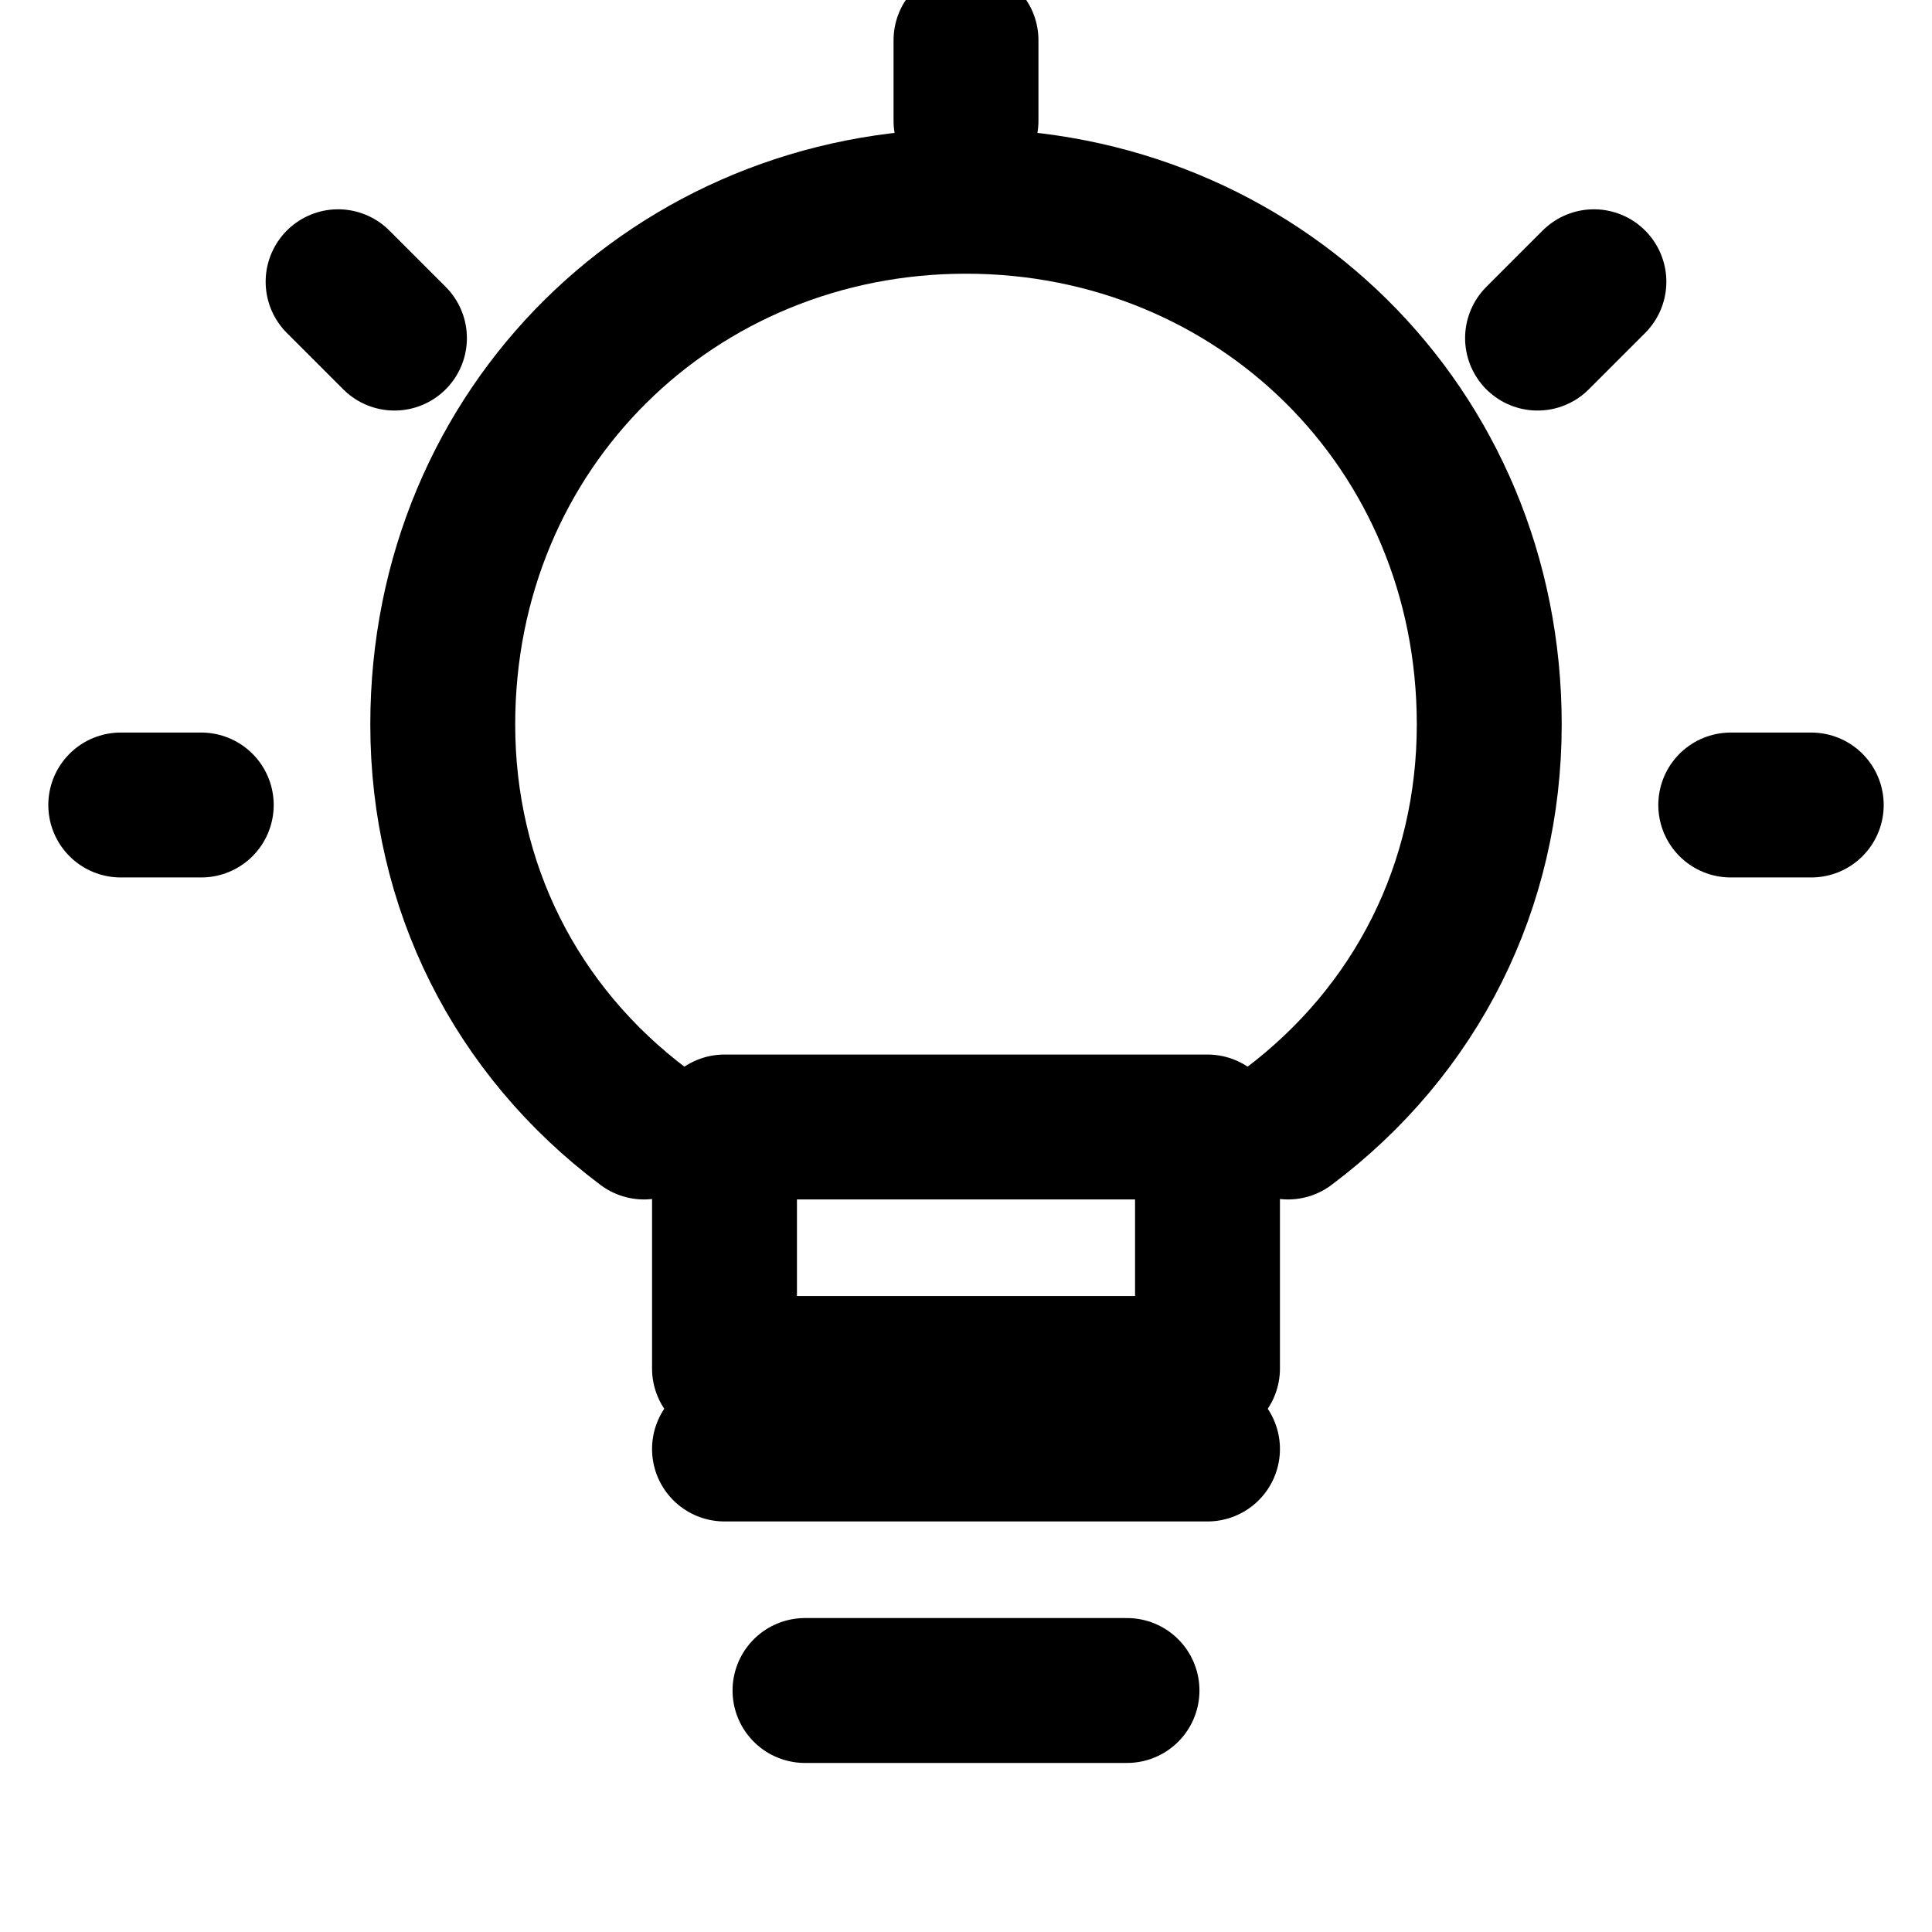
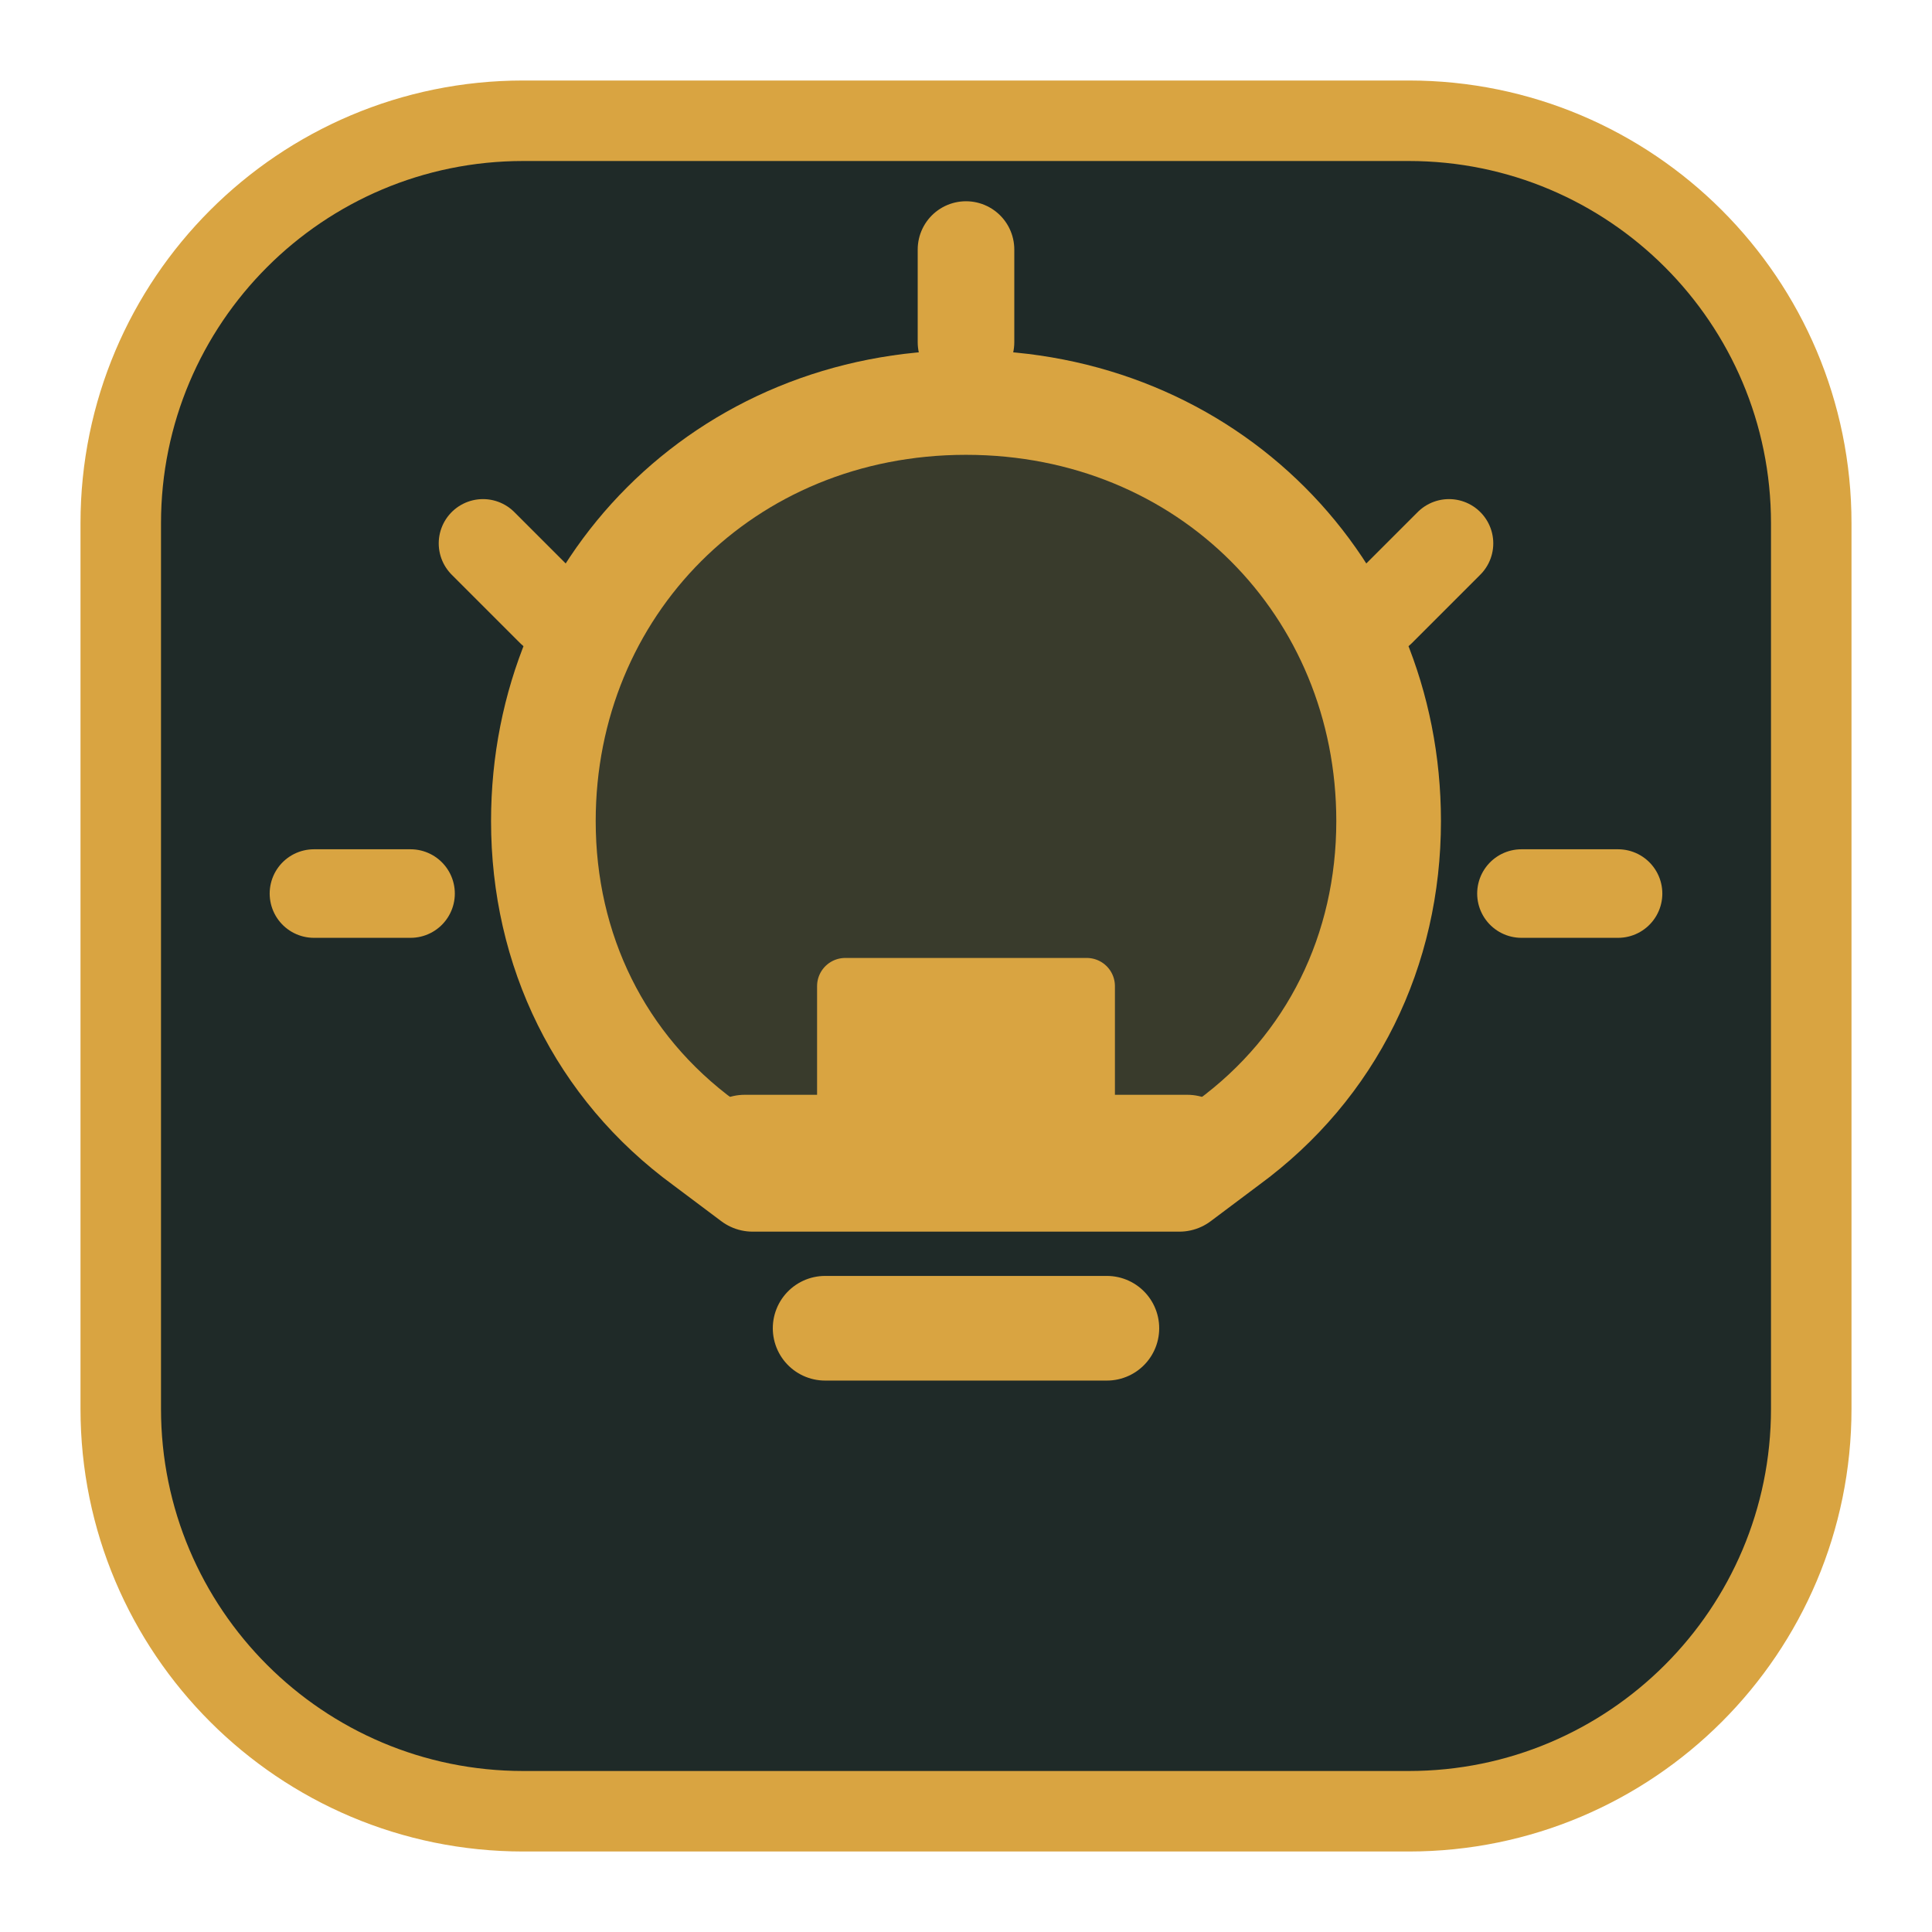
- <svg xmlns="http://www.w3.org/2000/svg" viewBox="0 0 24 24" fill="none" stroke="currentColor" stroke-width="1.8" stroke-linecap="round" stroke-linejoin="round">
-   <path d="M9 18h6" />
-   <path d="M10 21h4" />
-   <path d="M8 14c-1.6-1.2-2.5-3-2.5-5 0-3.7 2.9-6.5 6.5-6.5s6.5 2.8 6.5 6.5c0 2-.9 3.8-2.5 5" />
-   <path d="M9 14h6v3H9z" />
-   <path d="M12 1.5v-1" />
-   <path d="M4.9 4.2 4.2 3.5" />
-   <path d="M19.1 4.2 19.8 3.5" />
-   <path d="M2.5 10h-1" />
-   <path d="M22.5 10h-1" />
+ <svg xmlns="http://www.w3.org/2000/svg" viewBox="0 0 48 48" fill="none">
+   <rect x="3" y="3" width="42" height="42" rx="10" fill="#1f2a28" stroke="#d9a441" stroke-width="2" />
+   <path d="M18.5 28.5h11" stroke="#d9a441" stroke-width="2.6" stroke-linecap="round" />
+   <path d="M20.5 33h7" stroke="#d9a441" stroke-width="2.6" stroke-linecap="round" />
+   <path d="M24 10c-6 0-10.5 4.6-10.5 10.4 0 3.2 1.4 6.1 4 8l1.2.9h10.6l1.2-.9c2.6-1.9 4-4.8 4-8C34.5 14.6 30 10 24 10Z" fill="#d9a441" fill-opacity="0.14" stroke="#d9a441" stroke-width="2.6" stroke-linejoin="round" />
+   <path d="M21 24.5h6v4h-6z" fill="#d9a441" stroke="#d9a441" stroke-width="1.4" stroke-linejoin="round" />
+   <path d="M24 8.5V6.2" stroke="#d9a441" stroke-width="2.4" stroke-linecap="round" />
+   <path d="M13.7 15.2 12 13.5" stroke="#d9a441" stroke-width="2.2" stroke-linecap="round" />
+   <path d="M34.3 15.2 36 13.5" stroke="#d9a441" stroke-width="2.2" stroke-linecap="round" />
+   <path d="M10.2 22.2H7.8" stroke="#d9a441" stroke-width="2.2" stroke-linecap="round" />
+   <path d="M40.2 22.2h-2.4" stroke="#d9a441" stroke-width="2.2" stroke-linecap="round" />
</svg>
